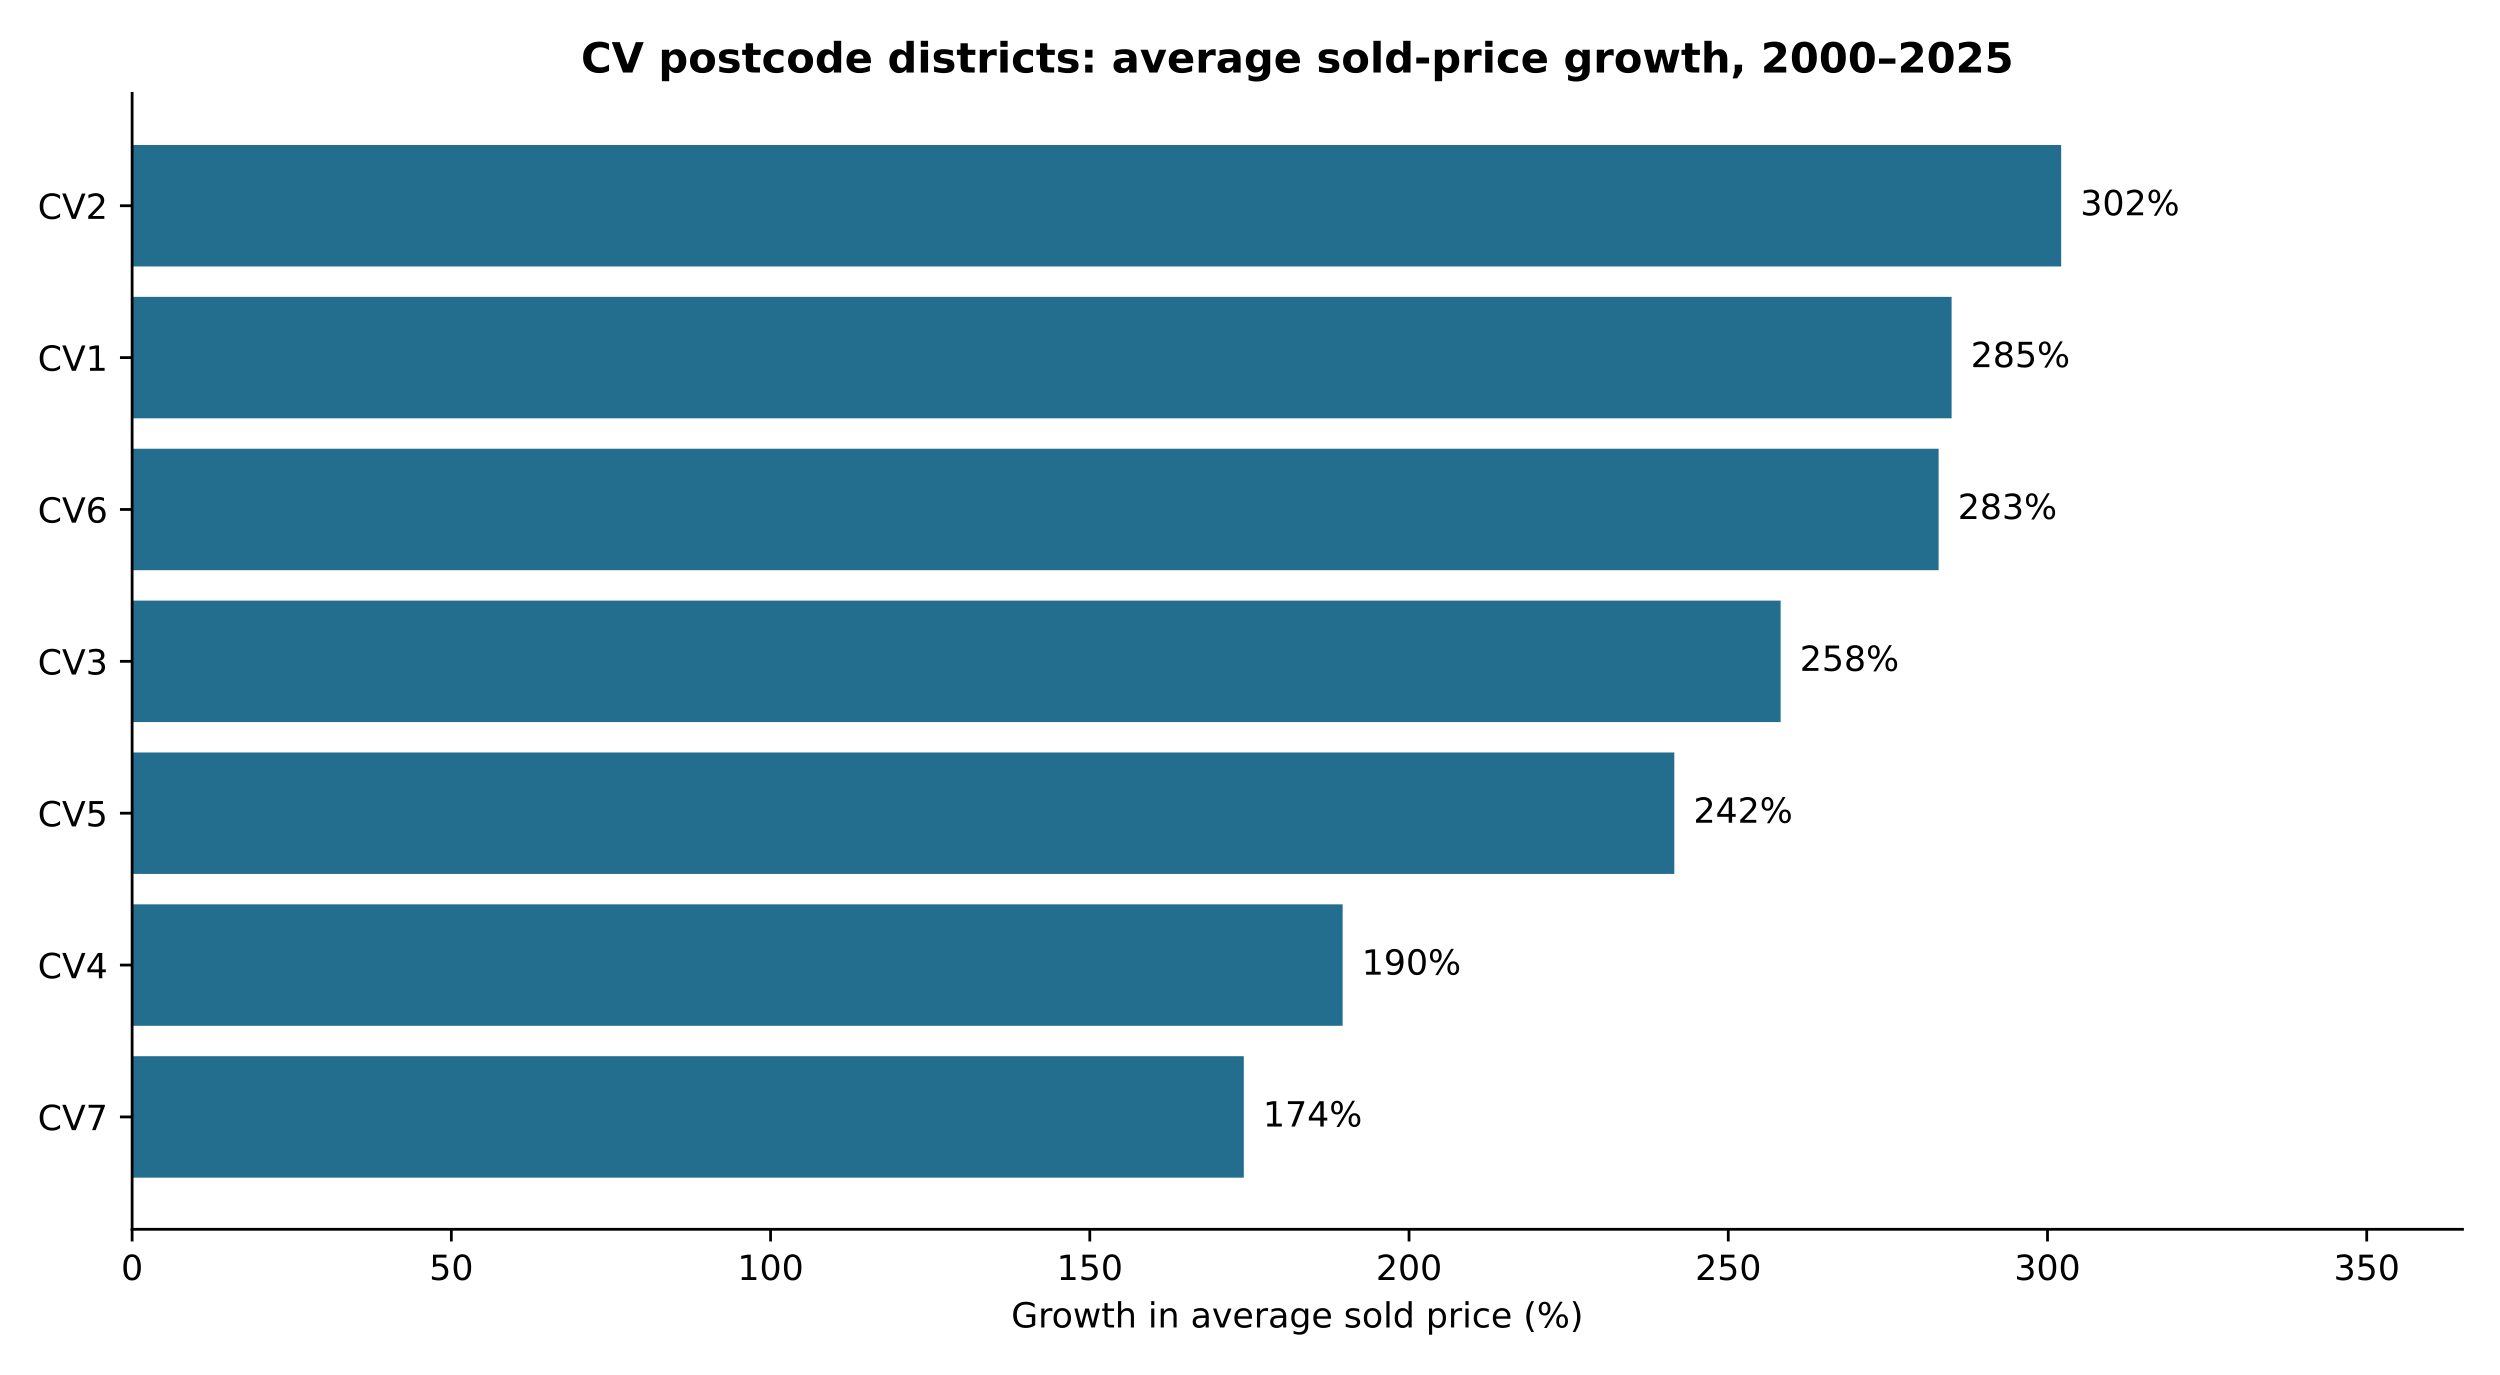
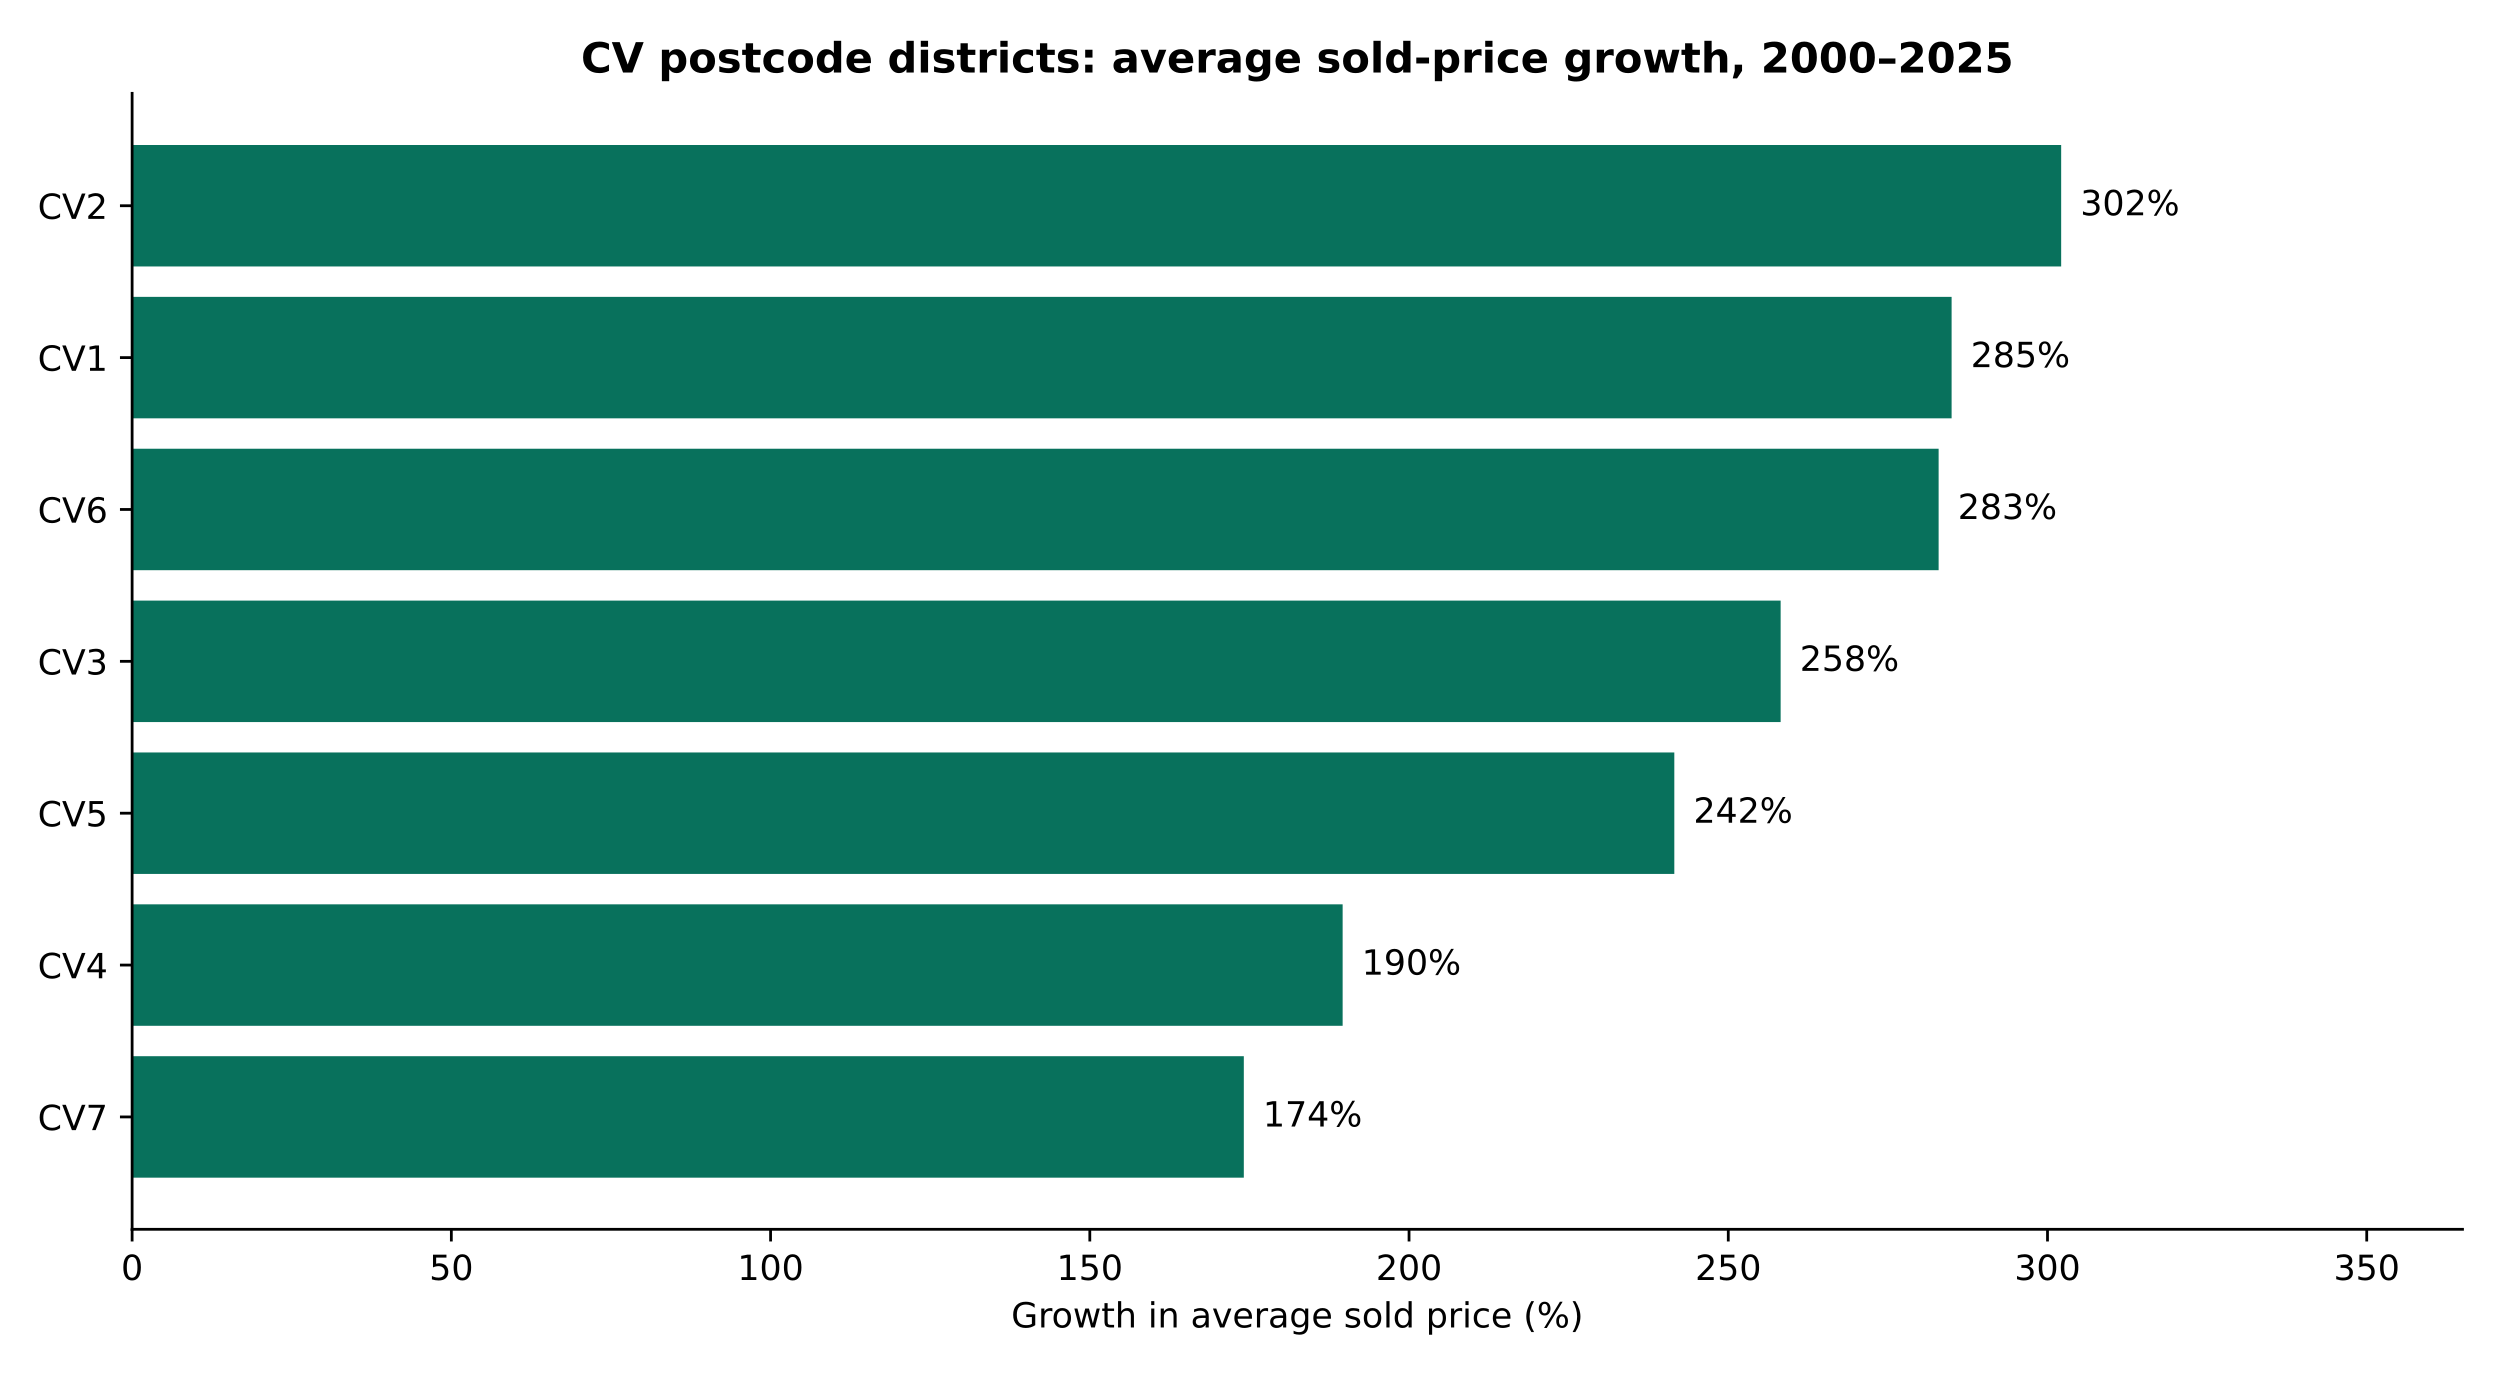
<svg xmlns="http://www.w3.org/2000/svg" xmlns:xlink="http://www.w3.org/1999/xlink" width="720pt" height="396pt" viewBox="0 0 720 396" version="1.1">
  <defs>
    <style type="text/css">*{stroke-linejoin: round; stroke-linecap: butt}</style>
  </defs>
  <g id="figure_1">
    <g id="patch_1">
      <path d="M 0 396  L 720 396  L 720 0  L 0 0  z " style="fill: #ffffff" />
    </g>
    <g id="axes_1">
      <g id="patch_2">
        <path d="M 38.05 354.04  L 709.2 354.04  L 709.2 26.88  L 38.05 26.88  z " style="fill: #ffffff" />
      </g>
      <g id="patch_3">
-         <path d="M 38.05 339.169  L 358.22 339.169  L 358.22 304.179  L 38.05 304.179  z " clip-path="url(#pbbcd225325)" style="fill: #236e8f" />
+         <path d="M 38.05 339.169  L 358.22 339.169  L 358.22 304.179  L 38.05 304.179  z " clip-path="url(#pbbcd225325)" style="fill: #08715C" />
      </g>
      <g id="patch_4">
-         <path d="M 38.05 295.431  L 386.681 295.431  L 386.681 260.441  L 38.05 260.441  z " clip-path="url(#pbbcd225325)" style="fill: #236e8f" />
+         <path d="M 38.05 295.431  L 386.681 295.431  L 386.681 260.441  L 38.05 260.441  z " clip-path="url(#pbbcd225325)" style="fill: #08715C" />
      </g>
      <g id="patch_5">
-         <path d="M 38.05 251.693  L 482.202 251.693  L 482.202 216.703  L 38.05 216.703  z " clip-path="url(#pbbcd225325)" style="fill: #236e8f" />
+         <path d="M 38.05 251.693  L 482.202 251.693  L 482.202 216.703  L 38.05 216.703  z " clip-path="url(#pbbcd225325)" style="fill: #08715C" />
      </g>
      <g id="patch_6">
-         <path d="M 38.05 207.955  L 512.826 207.955  L 512.826 172.965  L 38.05 172.965  z " clip-path="url(#pbbcd225325)" style="fill: #236e8f" />
+         <path d="M 38.05 207.955  L 512.826 207.955  L 512.826 172.965  L 38.05 172.965  z " clip-path="url(#pbbcd225325)" style="fill: #08715C" />
      </g>
      <g id="patch_7">
-         <path d="M 38.05 164.217  L 558.325 164.217  L 558.325 129.227  L 38.05 129.227  z " clip-path="url(#pbbcd225325)" style="fill: #236e8f" />
+         <path d="M 38.05 164.217  L 558.325 164.217  L 558.325 129.227  L 38.05 129.227  z " clip-path="url(#pbbcd225325)" style="fill: #08715C" />
      </g>
      <g id="patch_8">
-         <path d="M 38.05 120.479  L 562.064 120.479  L 562.064 85.489  L 38.05 85.489  z " clip-path="url(#pbbcd225325)" style="fill: #236e8f" />
+         <path d="M 38.05 120.479  L 562.064 120.479  L 562.064 85.489  L 38.05 85.489  z " clip-path="url(#pbbcd225325)" style="fill: #08715C" />
      </g>
      <g id="patch_9">
-         <path d="M 38.05 76.741  L 593.615 76.741  L 593.615 41.751  L 38.05 41.751  z " clip-path="url(#pbbcd225325)" style="fill: #236e8f" />
+         <path d="M 38.05 76.741  L 593.615 76.741  L 593.615 41.751  L 38.05 41.751  z " clip-path="url(#pbbcd225325)" style="fill: #08715C" />
      </g>
      <g id="matplotlib.axis_1">
        <g id="xtick_1">
          <g id="line2d_1">
            <defs>
              <path id="md458bff99c" d="M 0 0  L 0 3.5  " style="stroke: #000000; stroke-width: 0.8" />
            </defs>
            <g>
              <use xlink:href="#md458bff99c" x="38.05" y="354.04" style="stroke: #000000; stroke-width: 0.8" />
            </g>
          </g>
          <g id="text_1">
            <text style="font-size: 10px; font-family: 'DejaVu Sans'; text-anchor: middle" x="38.05" y="368.638" transform="rotate(-0 38.05 368.6384)">0</text>
          </g>
        </g>
        <g id="xtick_2">
          <g id="line2d_2">
            <g>
              <use xlink:href="#md458bff99c" x="129.988" y="354.04" style="stroke: #000000; stroke-width: 0.8" />
            </g>
          </g>
          <g id="text_2">
            <text style="font-size: 10px; font-family: 'DejaVu Sans'; text-anchor: middle" x="129.988" y="368.638" transform="rotate(-0 129.9884 368.6384)">50</text>
          </g>
        </g>
        <g id="xtick_3">
          <g id="line2d_3">
            <g>
              <use xlink:href="#md458bff99c" x="221.927" y="354.04" style="stroke: #000000; stroke-width: 0.8" />
            </g>
          </g>
          <g id="text_3">
            <text style="font-size: 10px; font-family: 'DejaVu Sans'; text-anchor: middle" x="221.927" y="368.638" transform="rotate(-0 221.9267 368.6384)">100</text>
          </g>
        </g>
        <g id="xtick_4">
          <g id="line2d_4">
            <g>
              <use xlink:href="#md458bff99c" x="313.865" y="354.04" style="stroke: #000000; stroke-width: 0.8" />
            </g>
          </g>
          <g id="text_4">
            <text style="font-size: 10px; font-family: 'DejaVu Sans'; text-anchor: middle" x="313.865" y="368.638" transform="rotate(-0 313.8651 368.6384)">150</text>
          </g>
        </g>
        <g id="xtick_5">
          <g id="line2d_5">
            <g>
              <use xlink:href="#md458bff99c" x="405.803" y="354.04" style="stroke: #000000; stroke-width: 0.8" />
            </g>
          </g>
          <g id="text_5">
            <text style="font-size: 10px; font-family: 'DejaVu Sans'; text-anchor: middle" x="405.803" y="368.638" transform="rotate(-0 405.8034 368.6384)">200</text>
          </g>
        </g>
        <g id="xtick_6">
          <g id="line2d_6">
            <g>
              <use xlink:href="#md458bff99c" x="497.742" y="354.04" style="stroke: #000000; stroke-width: 0.8" />
            </g>
          </g>
          <g id="text_6">
            <text style="font-size: 10px; font-family: 'DejaVu Sans'; text-anchor: middle" x="497.742" y="368.638" transform="rotate(-0 497.7418 368.6384)">250</text>
          </g>
        </g>
        <g id="xtick_7">
          <g id="line2d_7">
            <g>
              <use xlink:href="#md458bff99c" x="589.68" y="354.04" style="stroke: #000000; stroke-width: 0.8" />
            </g>
          </g>
          <g id="text_7">
            <text style="font-size: 10px; font-family: 'DejaVu Sans'; text-anchor: middle" x="589.68" y="368.638" transform="rotate(-0 589.6801 368.6384)">300</text>
          </g>
        </g>
        <g id="xtick_8">
          <g id="line2d_8">
            <g>
              <use xlink:href="#md458bff99c" x="681.618" y="354.04" style="stroke: #000000; stroke-width: 0.8" />
            </g>
          </g>
          <g id="text_8">
            <text style="font-size: 10px; font-family: 'DejaVu Sans'; text-anchor: middle" x="681.618" y="368.638" transform="rotate(-0 681.6185 368.6384)">350</text>
          </g>
        </g>
        <g id="text_9">
          <text style="font-size: 10px; font-family: 'DejaVu Sans'; text-anchor: middle" x="373.625" y="382.317" transform="rotate(-0 373.625 382.3166)">Growth in average sold price (%)</text>
        </g>
      </g>
      <g id="matplotlib.axis_2">
        <g id="ytick_1">
          <g id="line2d_9">
            <defs>
              <path id="m3d45a64330" d="M 0 0  L -3.5 0  " style="stroke: #000000; stroke-width: 0.8" />
            </defs>
            <g>
              <use xlink:href="#m3d45a64330" x="38.05" y="321.674" style="stroke: #000000; stroke-width: 0.8" />
            </g>
          </g>
          <g id="text_10">
            <text style="font-size: 10px; font-family: 'DejaVu Sans'; text-anchor: end" x="31.05" y="325.473" transform="rotate(-0 31.05 325.4731)">CV7</text>
          </g>
        </g>
        <g id="ytick_2">
          <g id="line2d_10">
            <g>
              <use xlink:href="#m3d45a64330" x="38.05" y="277.936" style="stroke: #000000; stroke-width: 0.8" />
            </g>
          </g>
          <g id="text_11">
            <text style="font-size: 10px; font-family: 'DejaVu Sans'; text-anchor: end" x="31.05" y="281.735" transform="rotate(-0 31.05 281.7352)">CV4</text>
          </g>
        </g>
        <g id="ytick_3">
          <g id="line2d_11">
            <g>
              <use xlink:href="#m3d45a64330" x="38.05" y="234.198" style="stroke: #000000; stroke-width: 0.8" />
            </g>
          </g>
          <g id="text_12">
            <text style="font-size: 10px; font-family: 'DejaVu Sans'; text-anchor: end" x="31.05" y="237.997" transform="rotate(-0 31.05 237.9972)">CV5</text>
          </g>
        </g>
        <g id="ytick_4">
          <g id="line2d_12">
            <g>
              <use xlink:href="#m3d45a64330" x="38.05" y="190.46" style="stroke: #000000; stroke-width: 0.8" />
            </g>
          </g>
          <g id="text_13">
            <text style="font-size: 10px; font-family: 'DejaVu Sans'; text-anchor: end" x="31.05" y="194.259" transform="rotate(-0 31.05 194.2592)">CV3</text>
          </g>
        </g>
        <g id="ytick_5">
          <g id="line2d_13">
            <g>
              <use xlink:href="#m3d45a64330" x="38.05" y="146.722" style="stroke: #000000; stroke-width: 0.8" />
            </g>
          </g>
          <g id="text_14">
            <text style="font-size: 10px; font-family: 'DejaVu Sans'; text-anchor: end" x="31.05" y="150.521" transform="rotate(-0 31.05 150.5213)">CV6</text>
          </g>
        </g>
        <g id="ytick_6">
          <g id="line2d_14">
            <g>
              <use xlink:href="#m3d45a64330" x="38.05" y="102.984" style="stroke: #000000; stroke-width: 0.8" />
            </g>
          </g>
          <g id="text_15">
            <text style="font-size: 10px; font-family: 'DejaVu Sans'; text-anchor: end" x="31.05" y="106.783" transform="rotate(-0 31.05 106.7833)">CV1</text>
          </g>
        </g>
        <g id="ytick_7">
          <g id="line2d_15">
            <g>
              <use xlink:href="#m3d45a64330" x="38.05" y="59.246" style="stroke: #000000; stroke-width: 0.8" />
            </g>
          </g>
          <g id="text_16">
            <text style="font-size: 10px; font-family: 'DejaVu Sans'; text-anchor: end" x="31.05" y="63.045" transform="rotate(-0 31.05 63.04532)">CV2</text>
          </g>
        </g>
      </g>
      <g id="patch_10">
        <path d="M 38.05 354.04  L 38.05 26.88  " style="fill: none; stroke: #000000; stroke-width: 0.8; stroke-linejoin: miter; stroke-linecap: square" />
      </g>
      <g id="patch_11">
        <path d="M 38.05 354.04  L 709.2 354.04  " style="fill: none; stroke: #000000; stroke-width: 0.8; stroke-linejoin: miter; stroke-linecap: square" />
      </g>
      <g id="text_17">
        <text style="font-size: 10px; font-family: 'DejaVu Sans'; text-anchor: start" x="363.736" y="324.433" transform="rotate(-0 363.7359 324.4333)">174%</text>
      </g>
      <g id="text_18">
        <text style="font-size: 10px; font-family: 'DejaVu Sans'; text-anchor: start" x="392.197" y="280.695" transform="rotate(-0 392.1971 280.6953)">190%</text>
      </g>
      <g id="text_19">
        <text style="font-size: 10px; font-family: 'DejaVu Sans'; text-anchor: start" x="487.719" y="236.957" transform="rotate(-0 487.7185 236.9573)">242%</text>
      </g>
      <g id="text_20">
        <text style="font-size: 10px; font-family: 'DejaVu Sans'; text-anchor: start" x="518.343" y="193.219" transform="rotate(-0 518.3425 193.2194)">258%</text>
      </g>
      <g id="text_21">
        <text style="font-size: 10px; font-family: 'DejaVu Sans'; text-anchor: start" x="563.841" y="149.481" transform="rotate(-0 563.8415 149.4814)">283%</text>
      </g>
      <g id="text_22">
        <text style="font-size: 10px; font-family: 'DejaVu Sans'; text-anchor: start" x="567.58" y="105.743" transform="rotate(-0 567.5803 105.7434)">285%</text>
      </g>
      <g id="text_23">
        <text style="font-size: 10px; font-family: 'DejaVu Sans'; text-anchor: start" x="599.131" y="62.005" transform="rotate(-0 599.1311 62.00547)">302%</text>
      </g>
      <g id="text_24">
        <text style="font-weight: 700; font-size: 12px; font-family: 'DejaVu Sans'; text-anchor: middle" x="373.625" y="20.88" transform="rotate(-0 373.625 20.88)">CV postcode districts: average sold-price growth, 2000–2025</text>
      </g>
    </g>
  </g>
  <defs>
    <clipPath id="pbbcd225325">
      <rect x="38.05" y="26.88" width="671.15" height="327.16" />
    </clipPath>
  </defs>
</svg>
